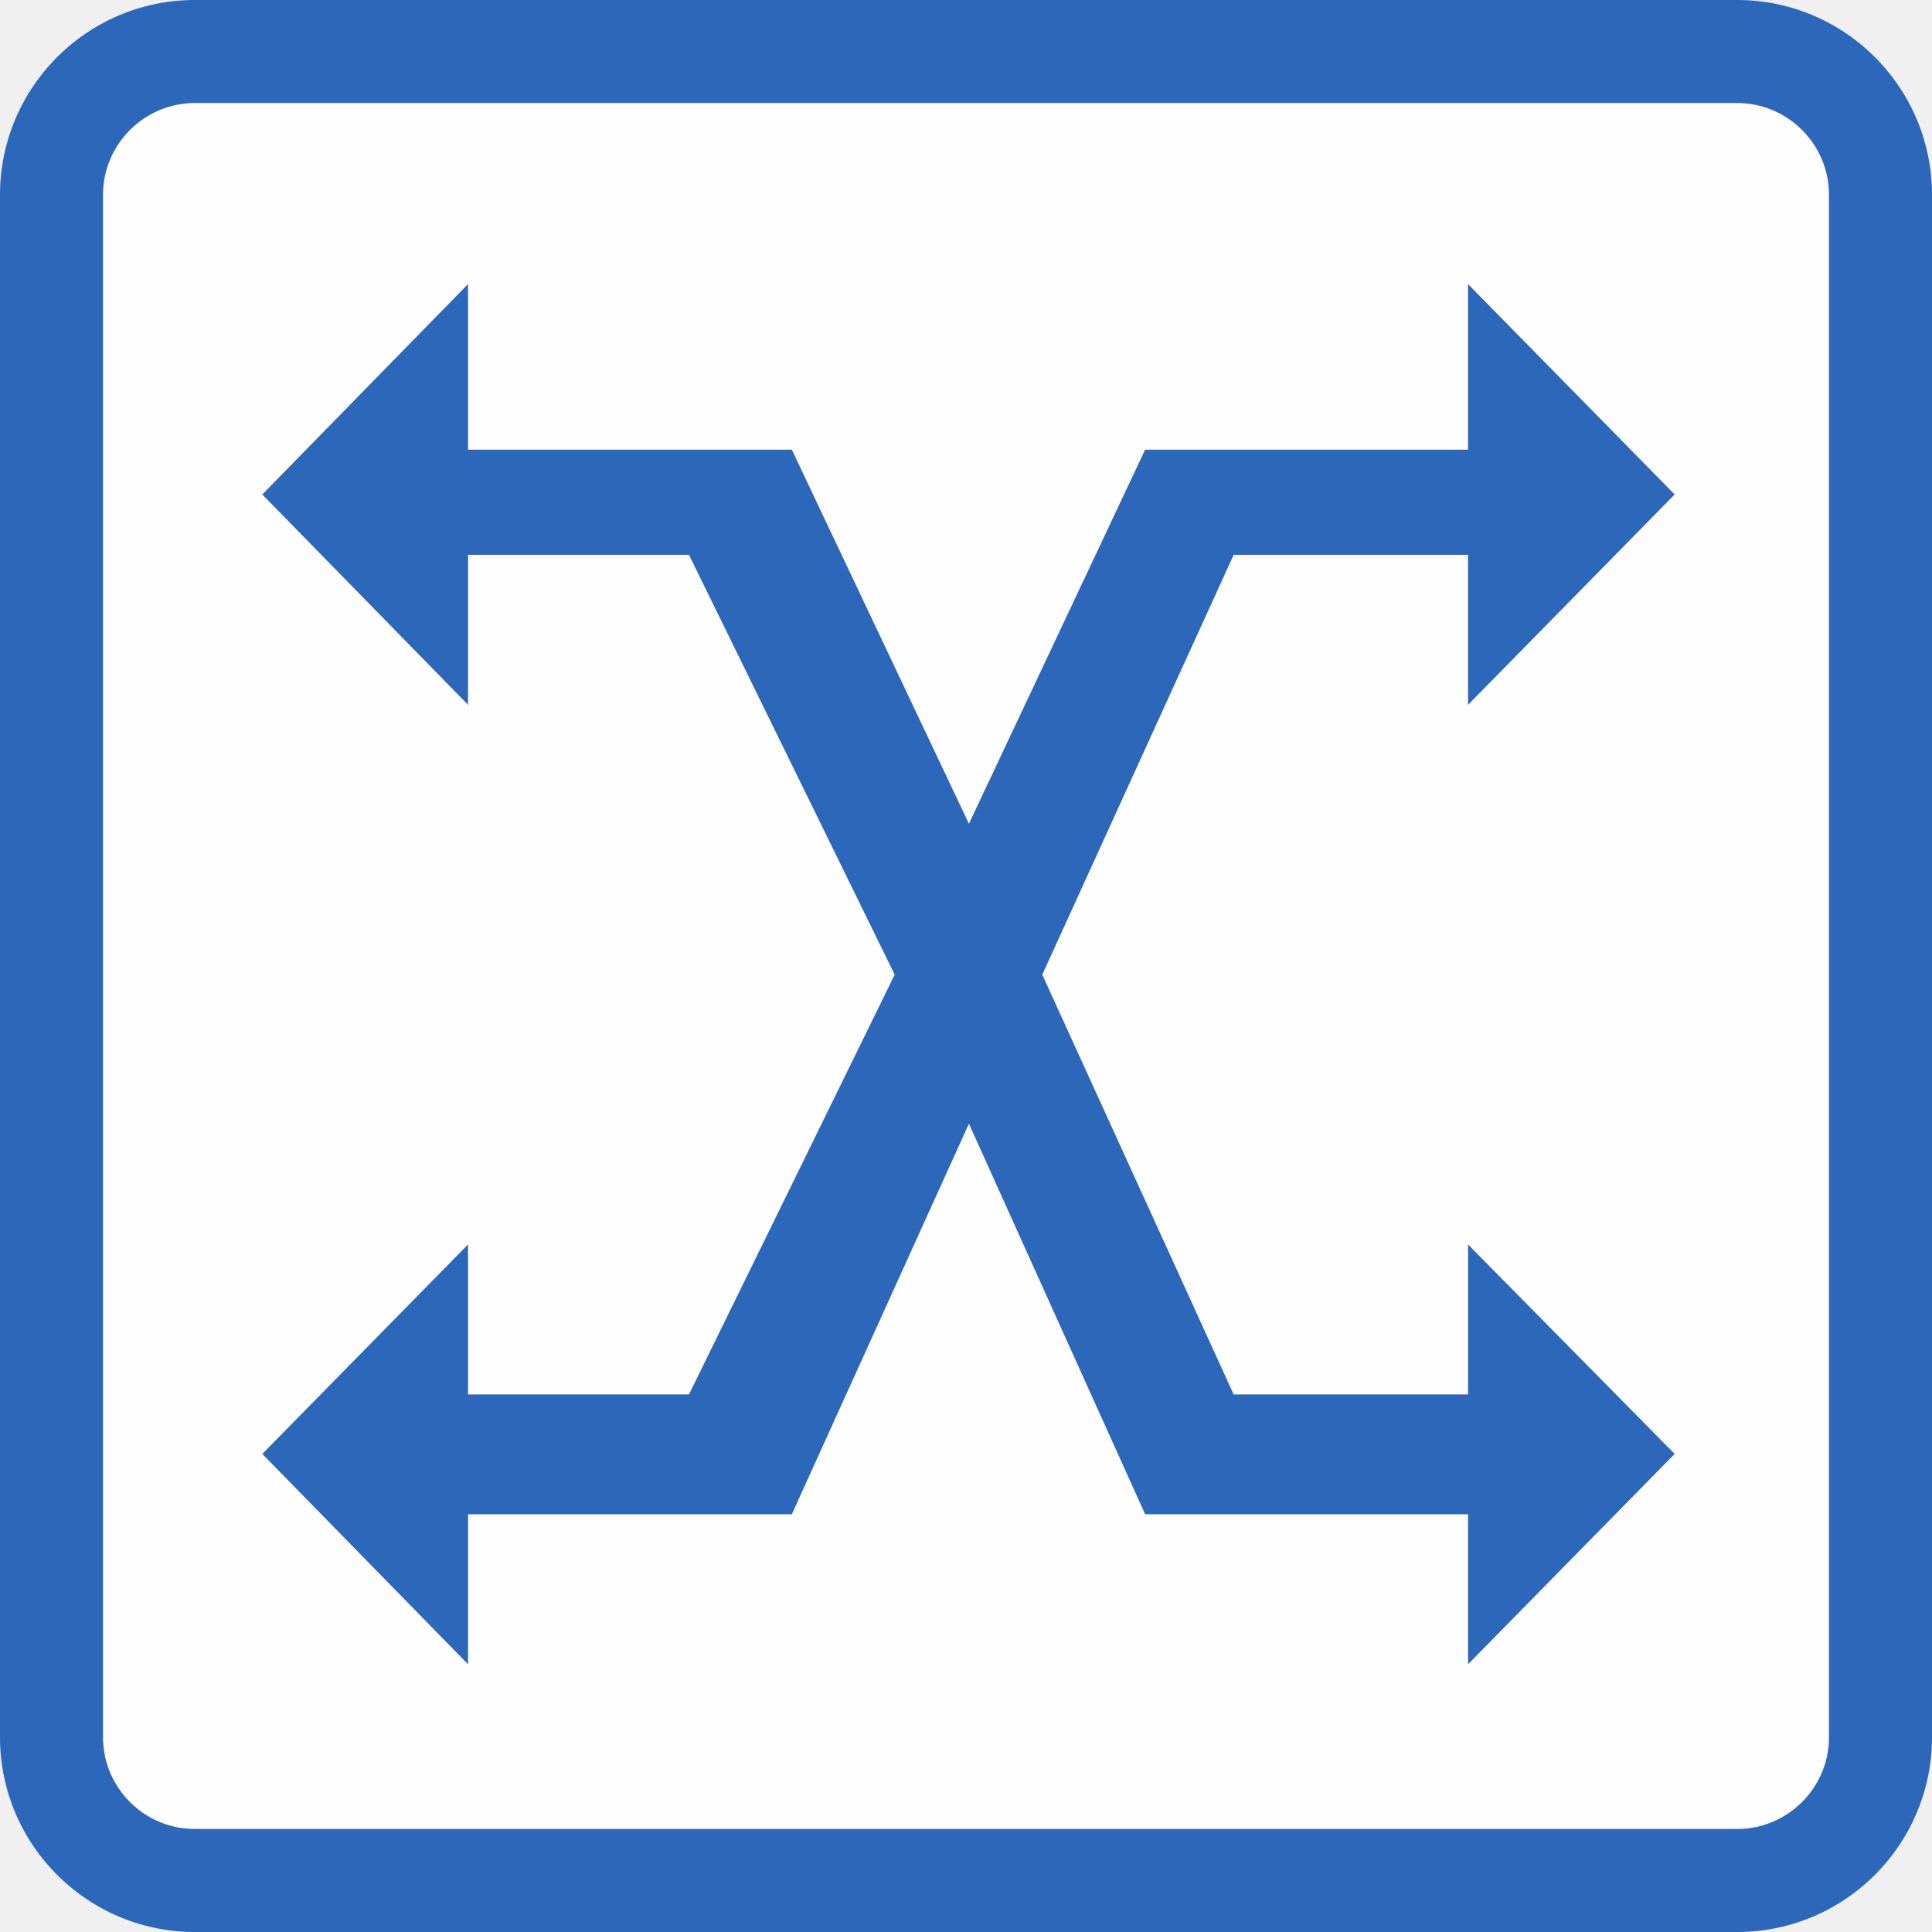
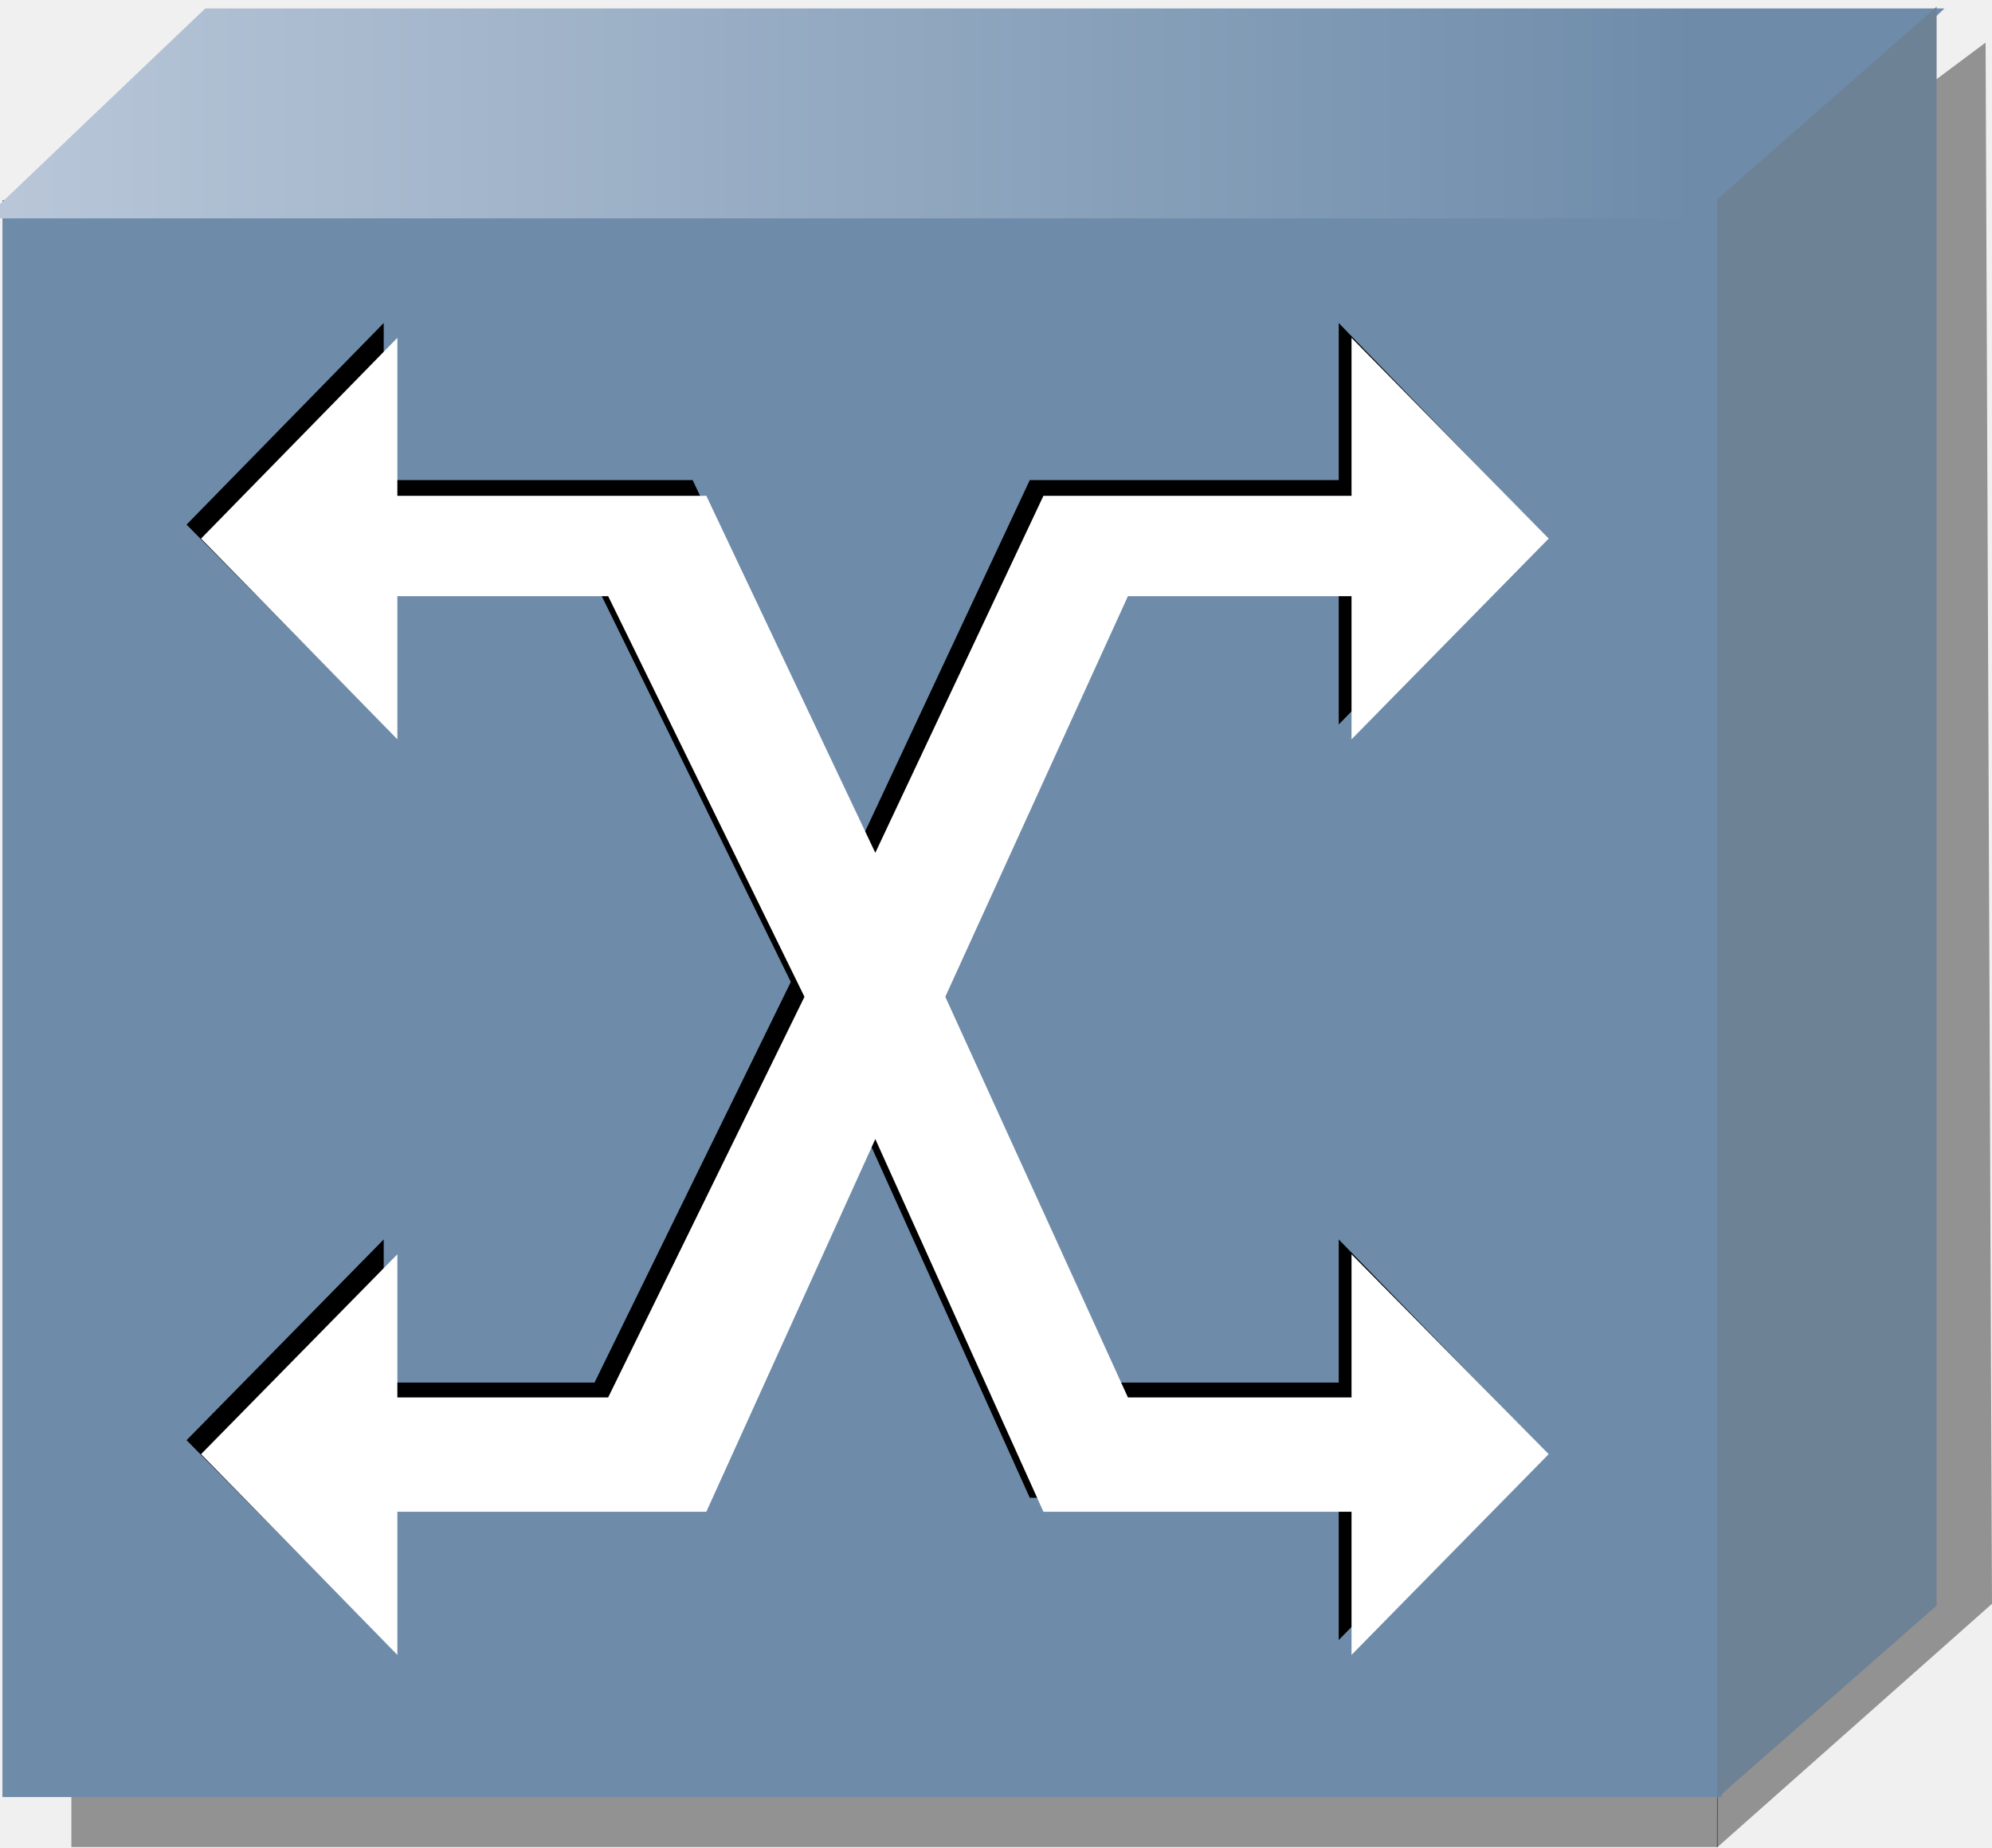
- <svg xmlns="http://www.w3.org/2000/svg" style="fill-rule:evenodd;clip-rule:evenodd;stroke-linejoin:round;stroke-miterlimit:2" xml:space="preserve" viewBox="0 0 300 300" height="60" width="60">
-   <path style="fill:#fffefe" d="M300 30.271C300 13.564 286.436 0 269.729 0H30.271C13.564 0 0 13.564 0 30.271v239.458C0 286.436 13.564 300 30.271 300h239.458C286.436 300 300 286.436 300 269.729V30.271Z" transform="matrix(.9616 0 0 .9616 5.76 5.76)" />
-   <path style="fill:#2d67b9" d="m269.729 0 .391.002.39.008.195.005.194.007.194.008.193.009.386.022.193.013.192.014.192.016.191.016.192.018.191.018.19.02.38.044.19.023.189.025.188.026.189.027.188.028.187.029.188.031.186.031.187.033.186.034.186.035.185.036.185.037.368.078.184.041.183.042.183.043.182.043.364.092.181.047.18.048.181.05.179.05.18.052.179.052.178.054.178.055.177.056.177.057.177.058.176.059.175.06.175.061.175.062.174.063.174.064.173.066.172.066.172.067.172.068.171.07.17.07.17.071.17.073.169.073.168.074.168.076.167.076.167.077.332.158.165.08.165.081.164.083.163.083.163.084.162.085.162.086.161.087.161.088.16.088.159.09.159.091.316.184.157.094.156.094.156.095.155.096.308.196.306.198.152.101.302.204.15.104.149.104.149.105.148.106.294.214.146.109.145.109.145.111.144.111.143.112.143.113.142.113.282.23.139.116.14.117.276.236.137.12.136.12.135.121.135.122.134.122.134.124.132.124.132.125.131.125.26.254.129.128.128.129.254.26.125.131.125.132.124.132.124.134.122.134.122.135.121.135.12.136.12.137.236.276.117.14.116.139.23.282.113.142.113.143.112.143.111.144.111.145.109.145.109.146.214.294.106.148.105.149.104.149.104.15.204.302.101.152.198.306.196.308.096.155.095.156.094.156.094.157.184.316.091.159.09.159.088.16.088.161.087.161.086.162.085.162.084.163.083.163.083.164.081.165.08.165.158.332.077.167.076.167.076.168.074.168.073.169.073.17.071.17.07.17.07.171.068.172.067.172.066.172.066.173.064.174.063.174.062.175.061.175.06.175.059.176.058.177.057.177.056.177.055.178.054.178.052.179.052.18.05.179.05.181.048.18.047.181.092.364.043.182.043.183.042.183.041.184.078.368.037.185.036.185.035.186.034.186.033.187.031.186.031.188.029.187.028.188.027.189.026.188.025.189.023.19.044.38.02.19.018.191.018.192.016.191.016.192.014.192.013.193.022.386.009.193.008.194.007.194.005.195.008.39.002.391v239.458l-.002.391-.008.39-.005.195-.007.194-.008.194-.009.193-.022.386-.013.193-.014.192-.016.192-.016.191-.018.192-.018.191-.02.19-.044.38-.023.19-.025.189-.026.188-.027.189-.028.188-.029.187-.031.188-.031.186-.033.187-.034.186-.035.186-.036.185-.037.185-.078.368-.041.184-.042.183-.043.183-.043.182-.092.364-.047.181-.048.18-.05.181-.05.179-.052.18-.052.179-.054.178-.055.178-.056.177-.057.177-.058.177-.059.176-.06.175-.061.175-.062.175-.063.174-.064.174-.066.173-.066.172-.067.172-.068.172-.07.171-.07.17-.071.17-.073.17-.073.169-.074.168-.076.168-.076.167-.077.167-.158.332-.08.165-.081.165-.083.164-.083.163-.084.163-.085.162-.086.162-.087.161-.088.161-.088.16-.09.159-.091.159-.184.316-.094.157-.094.156-.095.156-.096.155-.196.308-.198.306-.101.152-.204.302-.104.15-.104.149-.105.149-.106.148-.214.294-.109.146-.109.145-.111.145-.111.144-.112.143-.113.143-.113.142-.23.282-.116.139-.117.14-.236.276-.12.137-.12.136-.121.135-.122.135-.122.134-.124.134-.124.132-.125.132-.125.131-.254.26-.128.129-.129.128-.26.254-.131.125-.132.125-.132.124-.134.124-.134.122-.135.122-.135.121-.136.12-.137.12-.276.236-.14.117-.139.116-.282.23-.142.113-.143.113-.143.112-.144.111-.145.111-.145.109-.146.109-.294.214-.148.106-.149.105-.149.104-.15.104-.302.204-.152.101-.306.198-.308.196-.155.096-.156.095-.156.094-.157.094-.316.184-.159.091-.159.09-.16.088-.161.088-.161.087-.162.086-.162.085-.163.084-.163.083-.164.083-.165.081-.165.08-.332.158-.167.077-.167.076-.168.076-.168.074-.169.073-.17.073-.17.071-.17.07-.171.07-.172.068-.172.067-.172.066-.173.066-.174.064-.174.063-.175.062-.175.061-.175.06-.176.059-.177.058-.177.057-.177.056-.178.055-.178.054-.179.052-.18.052-.179.05-.181.05-.18.048-.181.047-.364.092-.182.043-.183.043-.183.042-.184.041-.368.078-.185.037-.185.036-.186.035-.186.034-.187.033-.186.031-.188.031-.187.029-.188.028-.189.027-.188.026-.189.025-.19.023-.38.044-.19.02-.191.018-.192.018-.191.016-.192.016-.192.014-.193.013-.386.022-.193.009-.194.008-.194.007-.195.005-.39.008-.391.002H30.271l-.391-.002-.39-.008-.195-.005-.194-.007-.194-.008-.193-.009-.386-.022-.193-.013-.192-.014-.192-.016-.191-.016-.192-.018-.191-.018-.19-.02-.38-.044-.19-.023-.189-.025-.188-.026-.189-.027-.188-.028-.187-.029-.188-.031-.186-.031-.187-.033-.186-.034-.186-.035-.185-.036-.185-.037-.368-.078-.184-.041-.183-.042-.183-.043-.182-.043-.364-.092-.181-.047-.18-.048-.181-.05-.179-.05-.18-.052-.179-.052-.178-.054-.178-.055-.177-.056-.177-.057-.177-.058-.176-.059-.175-.06-.175-.061-.175-.062-.174-.063-.174-.064-.173-.066-.172-.066-.172-.067-.172-.068-.171-.07-.17-.07-.17-.071-.17-.073-.169-.073-.168-.074-.168-.076-.167-.076-.167-.077-.332-.158-.165-.08-.165-.081-.164-.083-.163-.083-.163-.084-.162-.085-.162-.086-.161-.087-.161-.088-.16-.088-.159-.09-.159-.091-.316-.184-.157-.094-.156-.094-.156-.095-.155-.096-.308-.196-.306-.198-.152-.101-.302-.204-.15-.104-.149-.104-.149-.105-.148-.106-.294-.214-.146-.109-.145-.109-.145-.111-.144-.111-.143-.112-.143-.113-.142-.113-.282-.23-.139-.116-.14-.117-.276-.236-.137-.12-.136-.12-.135-.121-.135-.122-.134-.122-.134-.124-.132-.124-.132-.125-.131-.125-.26-.254-.129-.128-.128-.129-.254-.26-.125-.131-.125-.132-.124-.132-.124-.134-.122-.134-.122-.135-.121-.135-.12-.136-.12-.137-.236-.276-.117-.14-.116-.139-.23-.282-.113-.142-.113-.143-.112-.143-.111-.144-.111-.145-.109-.145-.109-.146-.214-.294-.106-.148-.105-.149-.104-.149-.104-.15-.204-.302-.101-.152-.198-.306-.196-.308-.096-.155-.095-.156-.094-.156-.094-.157-.184-.316-.091-.159-.09-.159-.088-.16-.088-.161-.087-.161-.086-.162-.085-.162-.084-.163-.083-.163-.083-.164-.081-.165-.08-.165-.158-.332-.077-.167-.076-.167-.076-.168-.074-.168-.073-.169-.073-.17-.071-.17-.07-.17-.07-.171-.068-.172-.067-.172-.066-.172-.066-.173-.064-.174-.063-.174-.062-.175-.061-.175-.06-.175-.059-.176-.058-.177-.057-.177-.056-.177-.055-.178-.054-.178-.052-.179-.052-.18-.05-.179-.05-.181-.048-.18-.047-.181-.092-.364-.043-.182-.043-.183-.042-.183-.041-.184-.078-.368-.037-.185-.036-.185-.035-.186-.034-.186-.033-.187-.031-.186-.031-.188-.029-.187-.028-.188-.027-.189-.026-.188-.025-.189-.023-.19-.044-.38-.02-.19-.018-.191-.018-.192-.016-.191-.016-.192-.014-.192-.013-.193-.022-.386-.009-.193-.008-.194-.007-.194-.005-.195-.008-.39-.002-.391V30.271l.002-.391.008-.39.005-.195.007-.194.008-.194.009-.193.022-.386.013-.193.014-.192.016-.192.016-.191.018-.192.018-.191.02-.19.044-.38.023-.19.025-.189.026-.188.027-.189.028-.188.029-.187.031-.188.031-.186.033-.187.034-.186.035-.186.036-.185.037-.185.078-.368.041-.184.042-.183.043-.183.043-.182.092-.364.047-.181.048-.18.05-.181.05-.179.052-.18.052-.179.054-.178.055-.178.056-.177.057-.177.058-.177.059-.176.06-.175.061-.175.062-.175.063-.174.064-.174.066-.173.066-.172.067-.172.068-.172.07-.171.07-.17.071-.17.073-.17.073-.169.074-.168.076-.168.076-.167.077-.167.158-.332.08-.165.081-.165.083-.164.083-.163.084-.163.085-.162.086-.162.087-.161.088-.161.088-.16.09-.159.091-.159.184-.316.094-.157.094-.156.095-.156.096-.155.196-.308.198-.306.101-.152.204-.302.104-.15.104-.149.105-.149.106-.148.214-.294.109-.146.109-.145.111-.145.111-.144.112-.143.113-.143.113-.142.23-.282.116-.139.117-.14.236-.276.12-.137.12-.136.121-.135.122-.135.122-.134.124-.134.124-.132.125-.132.125-.131.254-.26.128-.129.129-.128.26-.254.131-.125.132-.125.132-.124.134-.124.134-.122.135-.122.135-.121.136-.12.137-.12.276-.236.14-.117.139-.116.282-.23.142-.113.143-.113.143-.112.144-.111.145-.111.145-.109.146-.109.294-.214.148-.106.149-.105.149-.104.15-.104.302-.204.152-.101.306-.198.308-.196.155-.096.156-.095.156-.094.157-.094.316-.184.159-.091.159-.09.16-.088.161-.088.161-.087.162-.086.162-.085.163-.084.163-.083.164-.083.165-.081.165-.08.332-.158.167-.077.167-.076.168-.076.168-.074.169-.073.17-.073.17-.071.17-.07.171-.07.172-.068.172-.067.172-.066.173-.066.174-.064.174-.063.175-.062.175-.061.175-.06.176-.059.177-.058.177-.057.177-.056.178-.055.178-.054.179-.052.18-.052.179-.05.181-.05.18-.048.181-.047.364-.092.182-.043.183-.043.183-.042.184-.041.368-.078.185-.037.185-.036.186-.035.186-.034.187-.033.186-.031.188-.031.187-.029.188-.028.189-.027.188-.026.189-.025.19-.023.38-.044.19-.02.191-.018.192-.018.191-.016.192-.016.192-.014.193-.013.386-.022.193-.009.194-.008.194-.007.195-.005.39-.008.391-.002h239.458Zm.095 16H30.176l-.093.001-.187.004-.093.002-.186.008-.092.004-.184.01-.091.007-.091.006-.091.007-.091.008-.091.009-.09.008-.18.02-.089.01-.089.011-.09.012-.088.012-.089.013-.088.013-.176.028-.088.015-.087.015-.088.016-.087.017-.086.017-.087.017-.172.036-.086.019-.086.02-.085.02-.255.063-.085.022-.252.069-.084.025-.084.024-.083.025-.166.052-.082.026-.083.028-.082.027-.082.028-.082.029-.081.029-.082.029-.081.03-.162.062-.08.031-.08.032-.24.099-.158.068-.158.07-.156.072-.156.074-.078.038-.077.038-.154.078-.076.039-.077.04-.152.082-.075.041-.15.084-.15.086-.222.132-.073.045-.073.046-.073.045-.073.047-.072.046-.073.048-.071.047-.072.048-.213.147-.14.1-.14.102-.069.051-.069.052-.068.052-.069.053-.068.053-.067.053-.068.054-.067.055-.066.054-.067.056-.066.055-.066.056-.065.056-.13.114-.064.058-.064.057-.064.059-.063.058-.063.059-.063.06-.186.18-.122.122-.18.186-.06.063-.059.063-.058.063-.059.064-.057.064-.058.064-.114.13-.056.065-.056.066-.055.066-.056.067-.054.066-.055.067-.054.068-.053.067-.053.068-.053.069-.052.068-.052.069-.051.069-.102.14-.1.14-.147.213-.048.072-.047.071-.048.073-.046.072-.047.073-.045.073-.046.073-.045.073-.132.222-.086.15-.084.15-.041.075-.082.152-.04.077-.039.076-.078.154-.038.077-.038.078-.074.156-.072.156-.07.158-.068.158-.099.24-.032.08-.031.08-.062.162-.03.081-.029.082-.029.081-.029.082-.028.082-.027.082-.028.083-.026.082-.052.166-.025.083-.024.084-.025.084-.069.252-.022.085-.063.255-.02.085-.02.086-.019.086-.036.172-.017.087-.017.086-.017.087-.016.088-.015.087-.015.088-.028.176-.013.088-.013.089-.012.088-.012.09-.011.089-.01.089-.02.18-.008.09-.009.091-.008.091-.007.091-.006.091-.007.091-.01.184-.004.092-.008.186-.004.186-.002.094-.001.093v239.648l.001.093.004.187.002.093.008.186.004.092.01.184.007.091.006.091.007.091.008.091.009.091.008.09.02.18.01.089.011.089.012.09.012.088.013.089.013.088.028.176.015.088.015.087.016.087.051.261.018.086.019.086.018.086.02.086.02.085.021.085.021.086.021.084.022.085.069.252.025.084.024.084.025.083.078.249.028.082.027.082.028.082.029.082.029.081.029.082.03.081.062.162.031.08.032.08.099.24.034.08.034.078.07.158.072.156.074.156.038.078.038.077.117.231.04.076.04.075.041.076.042.077.042.074.042.075.043.075.043.074.044.075.088.148.09.146.047.074.092.144.048.073.048.072.047.071.049.071.048.071.05.071.05.07.05.071.051.069.05.069.052.07.052.069.052.068.053.069.053.068.053.067.055.068.054.067.055.067.054.065.056.067.056.066.056.065.114.13.057.064.058.064.118.128.059.062.058.062.061.064.06.061.06.062.122.122.062.061.061.059.126.12.063.059.063.058.064.059.064.057.064.058.13.114.065.056.066.056.066.055.067.056.066.054.068.055.067.054.067.053.136.106.068.052.07.052.069.052.069.05.071.051.14.1.071.05.071.048.071.049.071.048.073.047.072.048.072.047.072.045.073.046.074.046.073.045.074.044.074.045.148.086.076.043.074.042.075.042.152.082.077.041.076.04.077.039.076.04.231.114.078.037.078.036.079.037.079.036.156.07.079.034.08.034.081.034.078.032.081.033.081.032.079.031.162.062.082.03.081.029.08.029.083.029.164.056.083.027.164.052.085.026.083.025.082.024.084.024.085.024.168.046.085.022.086.022.083.02.086.021.085.02.085.019.087.02.172.036.086.017.088.017.087.017.087.016.174.03.088.014.089.014.176.026.091.012.088.012.089.011.089.01.18.02.09.008.09.009.091.008.184.014.091.006.09.005.093.005.093.004.092.004.093.004.092.002.188.004.093.001h239.648l.093-.001.188-.004.092-.002.093-.004.092-.004.093-.004.093-.005.09-.005.091-.006.184-.014.091-.008.09-.009.09-.008.18-.02.089-.01.089-.011.088-.012.091-.012.176-.026.089-.014.088-.014.174-.03.087-.016.087-.017.088-.017.086-.017.172-.036.087-.02.085-.019.085-.02.086-.021.084-.02.17-.044.168-.046.085-.024.084-.024.082-.024.083-.025.085-.026.164-.052.083-.028.082-.027.082-.028.082-.029.162-.058.082-.03.162-.062.079-.031.081-.032.081-.033.078-.032.162-.068.077-.034.078-.035.079-.035.158-.072.156-.074.077-.038.154-.077.077-.039.076-.039.077-.04.075-.04.076-.041.077-.043.074-.041.075-.042.076-.043.148-.086.074-.045.074-.044.073-.045.073-.046.074-.046.072-.045.071-.047.074-.048.072-.048.071-.047.071-.049.07-.048.072-.05.07-.05.071-.05.07-.051.068-.05.07-.052.07-.053.067-.051.069-.053.068-.053.067-.053.067-.054.068-.055.067-.055.065-.054.067-.057.066-.055.065-.056.065-.057.064-.057.065-.058.064-.057.128-.118.062-.058.126-.12.061-.059.062-.061.122-.122.061-.062.059-.061.12-.126.058-.062.118-.128.057-.064.058-.065.057-.064.057-.065.056-.065.055-.066.057-.067.054-.065.055-.067.055-.068.054-.067.053-.067.053-.068.053-.069.051-.067.053-.07.052-.07.05-.068.051-.07.05-.071.05-.07.05-.072.048-.07.049-.071.047-.071.048-.072.048-.074.047-.071.045-.072.046-.074.046-.073.045-.073.044-.074.045-.074.086-.148.043-.076.042-.075.041-.074.043-.077.041-.076.04-.075.04-.077.039-.076.039-.077.077-.154.038-.077.074-.156.072-.158.035-.079.035-.078.034-.077.068-.162.032-.078.033-.081.032-.081.031-.079.062-.162.03-.082.058-.162.029-.082.028-.082.027-.082.028-.083.052-.164.026-.085.025-.083.024-.082.024-.084.024-.085.046-.168.044-.17.02-.084.021-.086.02-.085.019-.085.02-.087.036-.172.017-.086.017-.088.017-.087.016-.087.03-.174.014-.088.014-.089.026-.176.012-.091.012-.088.011-.089.01-.089.02-.18.008-.09.009-.09.008-.091.014-.184.006-.091.005-.09.005-.093.004-.093.004-.092.004-.093.002-.092.004-.188.001-.093V30.176l-.001-.093-.004-.188-.002-.092-.004-.093-.004-.092-.004-.093-.005-.093-.005-.09-.006-.091-.014-.184-.008-.091-.009-.09-.008-.09-.02-.18-.01-.089-.011-.089-.012-.088-.012-.091-.026-.176-.014-.089-.014-.088-.03-.174-.016-.087-.017-.087-.017-.088-.017-.086-.036-.172-.02-.087-.019-.085-.02-.085-.021-.086-.02-.083-.022-.086-.022-.085-.046-.168-.024-.085-.024-.084-.024-.082-.025-.083-.026-.085-.052-.164-.027-.083-.056-.164-.029-.083-.029-.08-.029-.081-.03-.082-.062-.162-.031-.079-.032-.081-.033-.081-.032-.078-.034-.081-.034-.08-.034-.079-.07-.156-.036-.079-.037-.079-.036-.078-.037-.078-.114-.231-.04-.076-.039-.077-.04-.076-.041-.077-.082-.152-.042-.075-.042-.074-.043-.076-.086-.148-.045-.074-.044-.074-.045-.073-.046-.074-.046-.073-.045-.072-.047-.072-.048-.072-.047-.073-.048-.071-.049-.071-.048-.071-.05-.071-.1-.14-.051-.071-.05-.069-.052-.069-.052-.07-.052-.068-.106-.136-.053-.067-.054-.067-.055-.068-.054-.066-.056-.067-.055-.066-.056-.066-.056-.065-.114-.13-.058-.064-.057-.064-.059-.064-.058-.063-.059-.063-.12-.126-.059-.061-.061-.062-.122-.122-.062-.06-.061-.06-.064-.061-.062-.058-.062-.059-.128-.118-.064-.058-.064-.057-.13-.114-.065-.056-.066-.056-.067-.056-.065-.054-.067-.055-.067-.054-.068-.055-.067-.053-.068-.053-.069-.053-.068-.052-.069-.052-.07-.052-.069-.05-.069-.051-.071-.05-.07-.05-.071-.05-.071-.048-.071-.049-.071-.047-.072-.048-.073-.048-.144-.092-.074-.047-.146-.09-.148-.088-.075-.044-.074-.043-.075-.043-.075-.042-.074-.042-.077-.042-.076-.041-.075-.04-.076-.04-.231-.117-.077-.038-.078-.038-.156-.074-.156-.072-.158-.07-.078-.034-.08-.034-.24-.099-.08-.032-.08-.031-.162-.062-.081-.03-.082-.029-.081-.029-.082-.029-.082-.028-.082-.027-.082-.028-.249-.078-.083-.025-.084-.024-.084-.025-.252-.069-.085-.022-.084-.021-.086-.021-.085-.021-.085-.02-.086-.02-.086-.018-.086-.019-.086-.018-.261-.051-.087-.016-.087-.015-.088-.015-.176-.028-.088-.013-.089-.013-.088-.012-.09-.012-.089-.011-.089-.01-.18-.02-.09-.008-.091-.009-.091-.008-.091-.007-.091-.006-.091-.007-.184-.01-.092-.004-.186-.008-.186-.004-.094-.002-.093-.001Z" />
-   <path d="M72.675 44.114v25.707h50.28l27.5 58.087 27.361-58.087h50.14V44.114l32.085 32.666-32.085 32.665V86.153h-36.39l-29.722 65.19 29.723 65.188h36.39V193.24l32.084 32.524-32.085 32.665v-23.292h-50.14l-27.361-60.644-27.5 60.644h-50.28v23.292L40.73 225.763l31.945-32.524v23.292h34.306l31.946-65.189-31.946-65.189H72.675v23.292L40.73 76.78l31.945-32.666" style="clip-rule:evenodd;fill:#2d67b9;fill-opacity:1;fill-rule:evenodd;stroke:none;stroke-width:.121;stroke-linejoin:round;stroke-miterlimit:1.414" />
+ <svg xmlns="http://www.w3.org/2000/svg" xmlns:xlink="http://www.w3.org/1999/xlink" id="svg1998" width="51.359" height="47.631" version="1.0">
+   <defs id="defs2001">
+     <linearGradient id="linearGradient10123">
+       <stop style="stop-color:#e4405c;stop-opacity:1;" offset="0" id="stop10125" />
+       <stop style="stop-color:#e4405c;stop-opacity:0;" offset="1" id="stop10127" />
+     </linearGradient>
+     <linearGradient id="linearGradient8331">
+       <stop style="stop-color:#6e8caa;stop-opacity:1;" offset="0" id="stop8333" />
+       <stop style="stop-color:#dde3ef;stop-opacity:1;" offset="1" id="stop8335" />
+     </linearGradient>
+     <linearGradient id="linearGradient6603">
+       <stop style="stop-color:#506eaa;stop-opacity:1;" offset="0" id="stop6605" />
+       <stop style="stop-color:#506eaa;stop-opacity:0;" offset="1" id="stop6607" />
+     </linearGradient>
+     <linearGradient id="linearGradient6587">
+       <stop style="stop-color:#506eaa;stop-opacity:1;" offset="0" id="stop6589" />
+       <stop style="stop-color:#506eaa;stop-opacity:0;" offset="1" id="stop6591" />
+     </linearGradient>
+     <marker orient="auto" refY="0" refX="0" id="Arrow2Lstart" style="overflow:visible">
+       <path id="path11918" style="font-size:12px;fill-rule:evenodd;stroke-width:0.625;stroke-linejoin:round" d="M 8.719,4.034 L -2.207,0.016 L 8.719,-4.002 C 6.973,-1.63 6.983,1.616 8.719,4.034 z " transform="matrix(1.1,0,0,1.1,1.1,0)" />
+     </marker>
+     <marker orient="auto" refY="0" refX="0" id="Arrow1Send" style="overflow:visible">
+       <path id="path11921" d="M 0,0 L 5,-5 L -12.5,0 L 5,5 L 0,0 z " style="fill-rule:evenodd;stroke:black;stroke-width:1pt;marker-start:none" transform="matrix(-0.2,0,0,-0.2,-1.2,0)" />
+     </marker>
+     <marker orient="auto" refY="0" refX="0" id="Arrow1Lstart" style="overflow:visible">
+       <path id="path11936" d="M 0,0 L 5,-5 L -12.5,0 L 5,5 L 0,0 z " style="fill-rule:evenodd;stroke:black;stroke-width:1pt;marker-start:none" transform="matrix(0.8,0,0,0.8,10,0)" />
+     </marker>
+     <linearGradient xlink:href="#linearGradient6587" id="linearGradient6593" x1="3.956" y1="0.643" x2="-1.266" y2="0.627" gradientUnits="userSpaceOnUse" gradientTransform="matrix(1.060042,0,0,1.074658,-3.942481e-3,-0.356572)" />
+     <linearGradient xlink:href="#linearGradient6603" id="linearGradient6609" x1="2.28" y1="1.452" x2="-0.413" y2="1.465" gradientUnits="userSpaceOnUse" gradientTransform="matrix(1.060042,0,0,1.074658,-3.942482e-3,-0.356572)" />
+     <linearGradient xlink:href="#linearGradient10123" id="linearGradient10129" x1="1.399" y1="1.471" x2="0.5" y2="0.564" gradientUnits="userSpaceOnUse" gradientTransform="matrix(1.117962,0,0,1.035008,-4.0973e-2,-6.788682e-3)" />
+     <linearGradient xlink:href="#linearGradient8331" id="linearGradient6875" gradientUnits="userSpaceOnUse" gradientTransform="matrix(24.89774,0,0,25.40546,-9.098819,-4.863225)" x1="2.118" y1="0.306" x2="-0.495" y2="0.306" />
+   </defs>
+   <path id="path11907" d="M 1.84,44.566 L 1.84,47.616 L 44.294,47.616 L 44.294,44.566 L 1.84,44.566" style="fill:#000000;fill-opacity:0.392;stroke:none;stroke-width:0.001" />
+   <path id="path11020" d="M 44.371,6.185 L 51.194,1.098 L 51.359,41.345 L 44.266,47.631 L 44.371,6.185" style="fill:#000000;fill-opacity:0.392;stroke:none;stroke-width:0.001" />
+   <path id="path2037" d="M 0.063,5.156 L 0.063,46.327 L 44.408,46.327 L 44.408,5.156 L 0.063,5.156" style="fill:#6e8caa;fill-opacity:1;stroke:none;stroke-width:0.001" />
+   <path id="path2041" d="M -0.385,5.629 L 5.292,0.218 L 50.133,0.218 L 44.406,5.629 L -0.385,5.629" style="fill:url(#linearGradient6875);fill-opacity:1;stroke:none;stroke-width:0.001" />
+   <path id="path2045" d="M 44.273,5.134 L 49.931,0.173 L 49.931,41.393 L 44.273,46.354 L 44.273,5.134" style="fill:#6e8296;fill-opacity:1;stroke:none;stroke-width:0.001" />
+   <g id="g2348" transform="matrix(22.00445,0,0,22.50061,35.02211,-1.618709)">
+     <path id="path2339" d="M -1.142,0.442 L -1.142,0.622 L -0.78,0.622 L -0.582,1.033 L -0.385,0.622 L -0.023,0.622 L -0.023,0.442 L 0.206,0.673 L -0.023,0.902 L -0.023,0.738 L -0.286,0.738 L -0.501,1.197 L -0.286,1.656 L -0.023,1.656 L -0.023,1.492 L 0.206,1.722 L -0.023,1.951 L -0.023,1.788 L -0.385,1.788 L -0.582,1.361 L -0.78,1.788 L -1.142,1.788 L -1.142,1.951 L -1.373,1.722 L -1.142,1.492 L -1.142,1.656 L -0.895,1.656 L -0.665,1.197 L -0.895,0.738 L -1.142,0.738 L -1.142,0.902 L -1.373,0.673 L -1.142,0.442" style="fill:#000000;stroke:none;stroke-width:0.001" />
+     <path id="path2341" d="M -1.126,0.459 L -1.126,0.64 L -0.764,0.64 L -0.566,1.049 L -0.369,0.64 L -0.008,0.64 L -0.008,0.459 L 0.223,0.689 L -0.008,0.919 L -0.008,0.755 L -0.27,0.755 L -0.484,1.214 L -0.27,1.673 L -0.008,1.673 L -0.008,1.509 L 0.223,1.738 L -0.008,1.968 L -0.008,1.804 L -0.369,1.804 L -0.566,1.377 L -0.764,1.804 L -1.126,1.804 L -1.126,1.968 L -1.356,1.738 L -1.126,1.509 L -1.126,1.673 L -0.879,1.673 L -0.649,1.214 L -0.879,0.755 L -1.126,0.755 L -1.126,0.919 L -1.356,0.689 L -1.126,0.459" style="fill:#ffffff;stroke:none;stroke-width:0.001" />
+   </g>
</svg>
